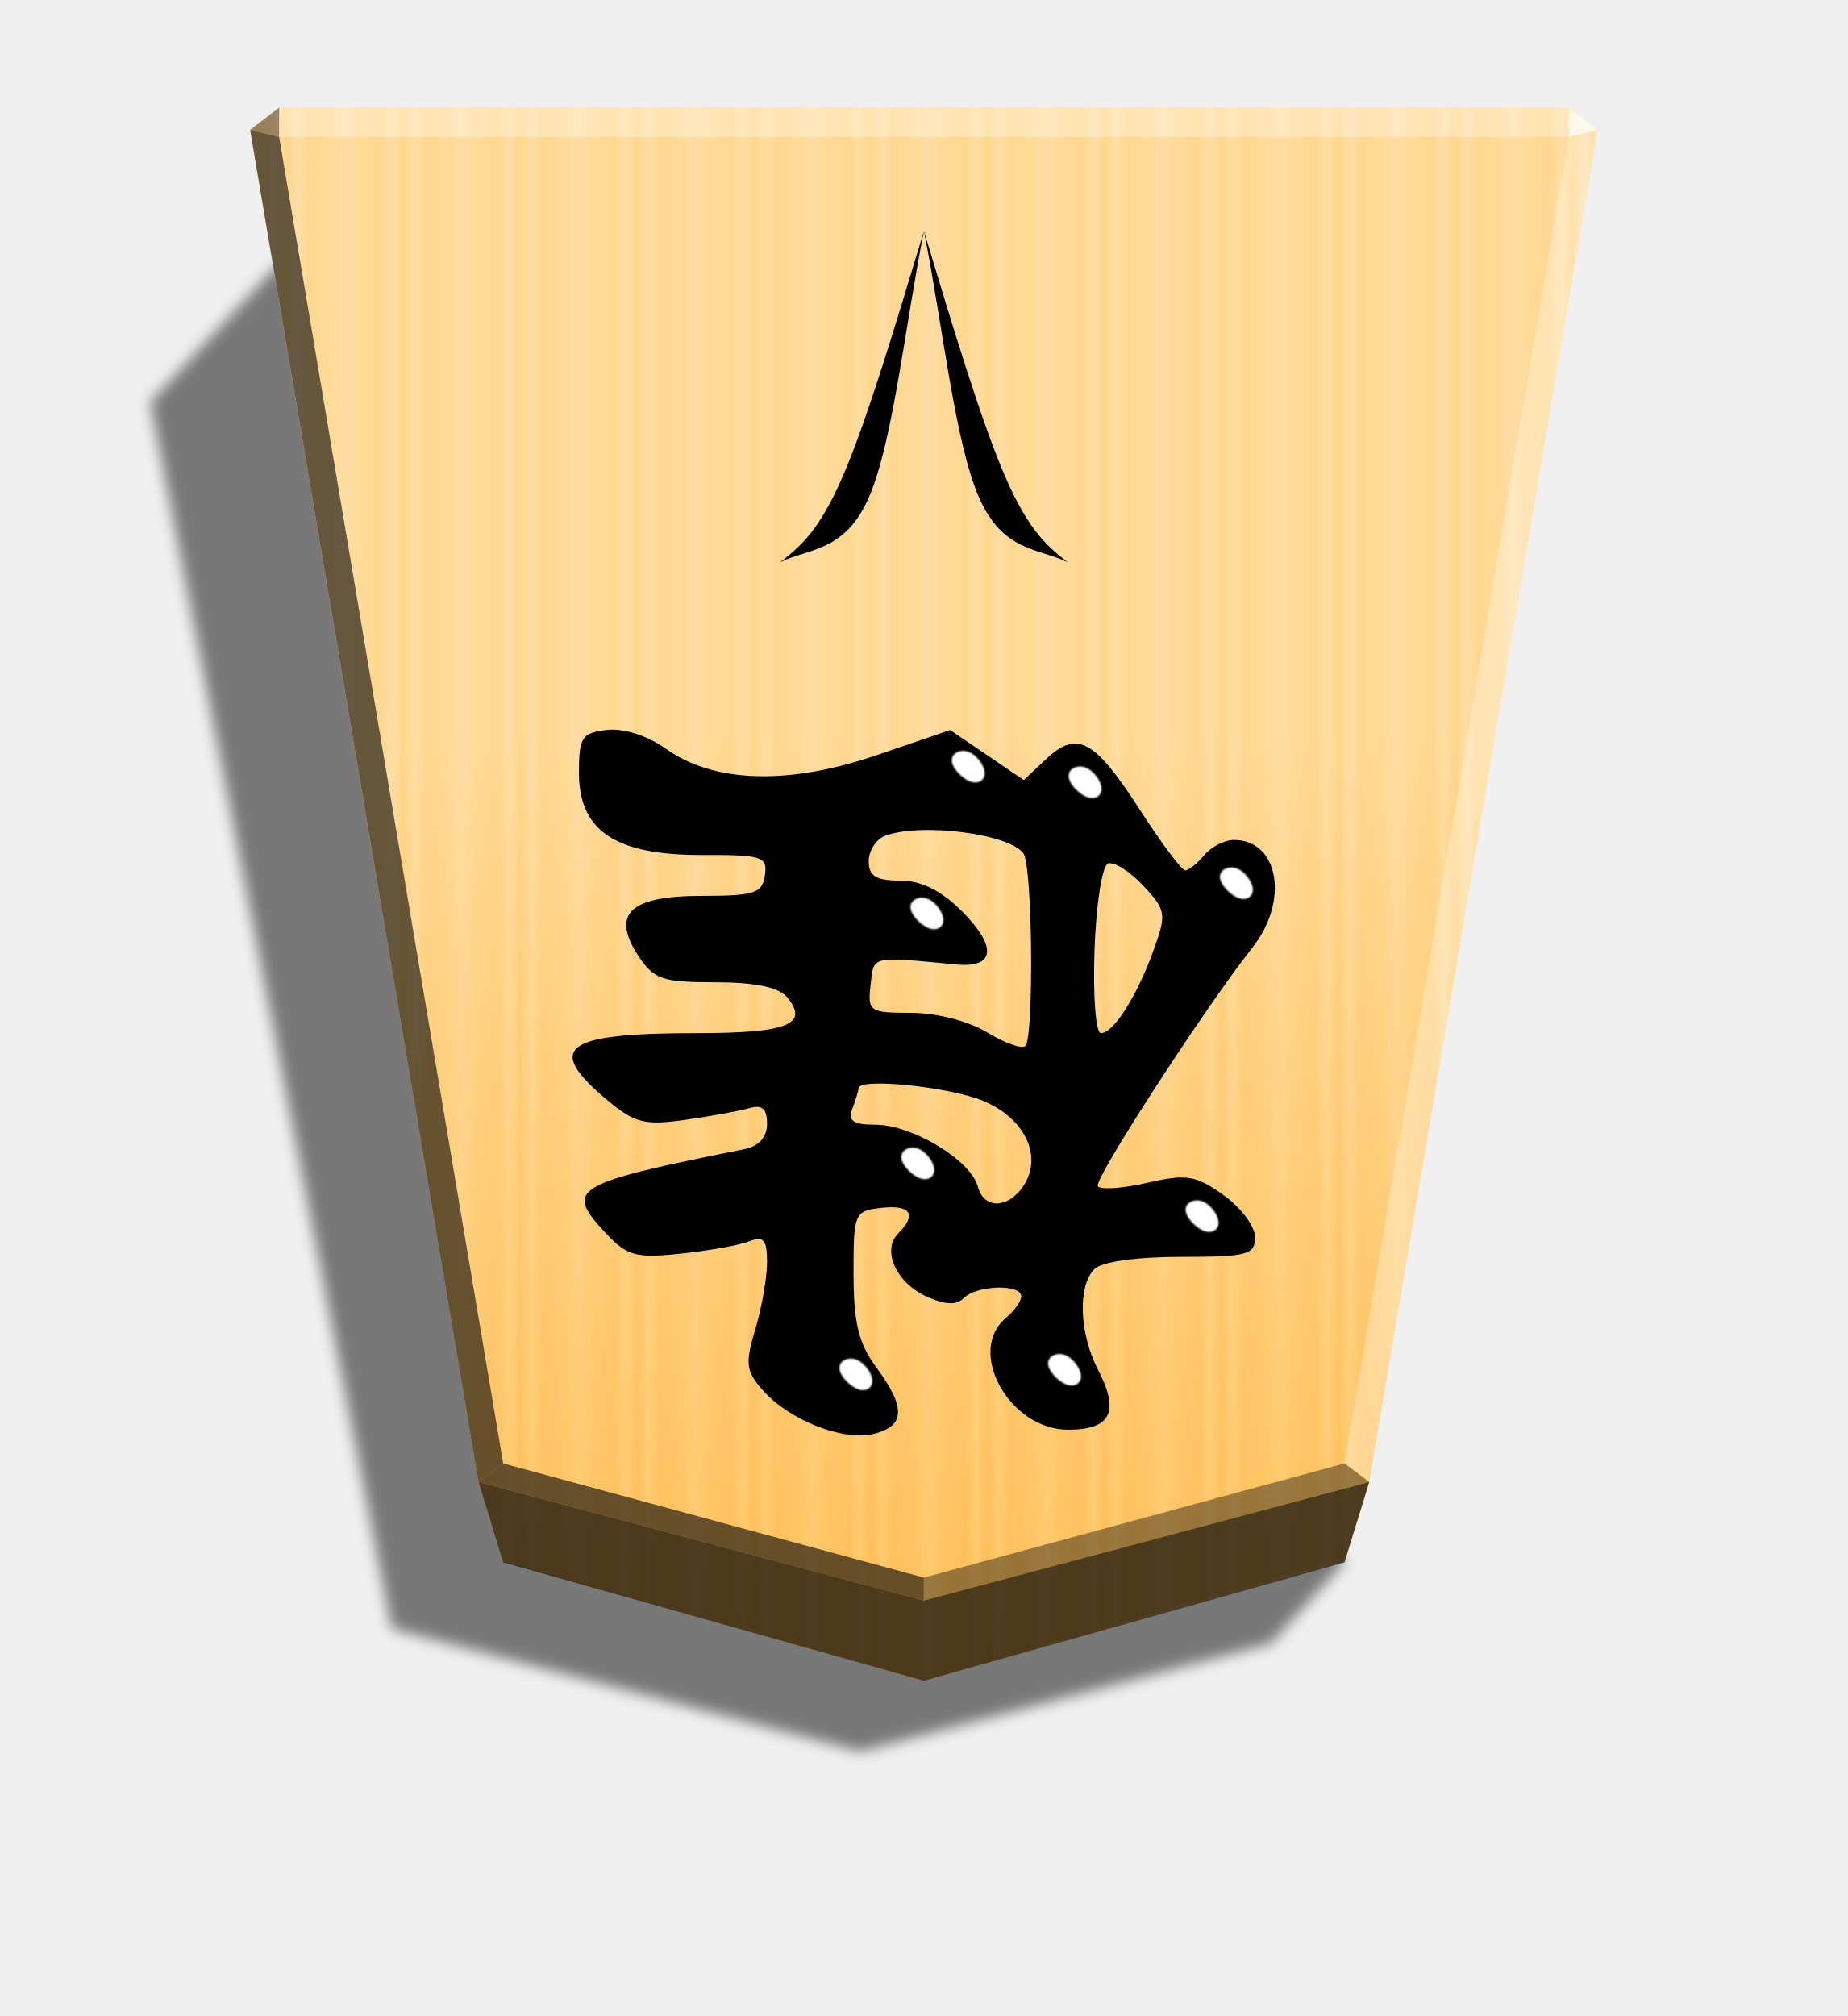
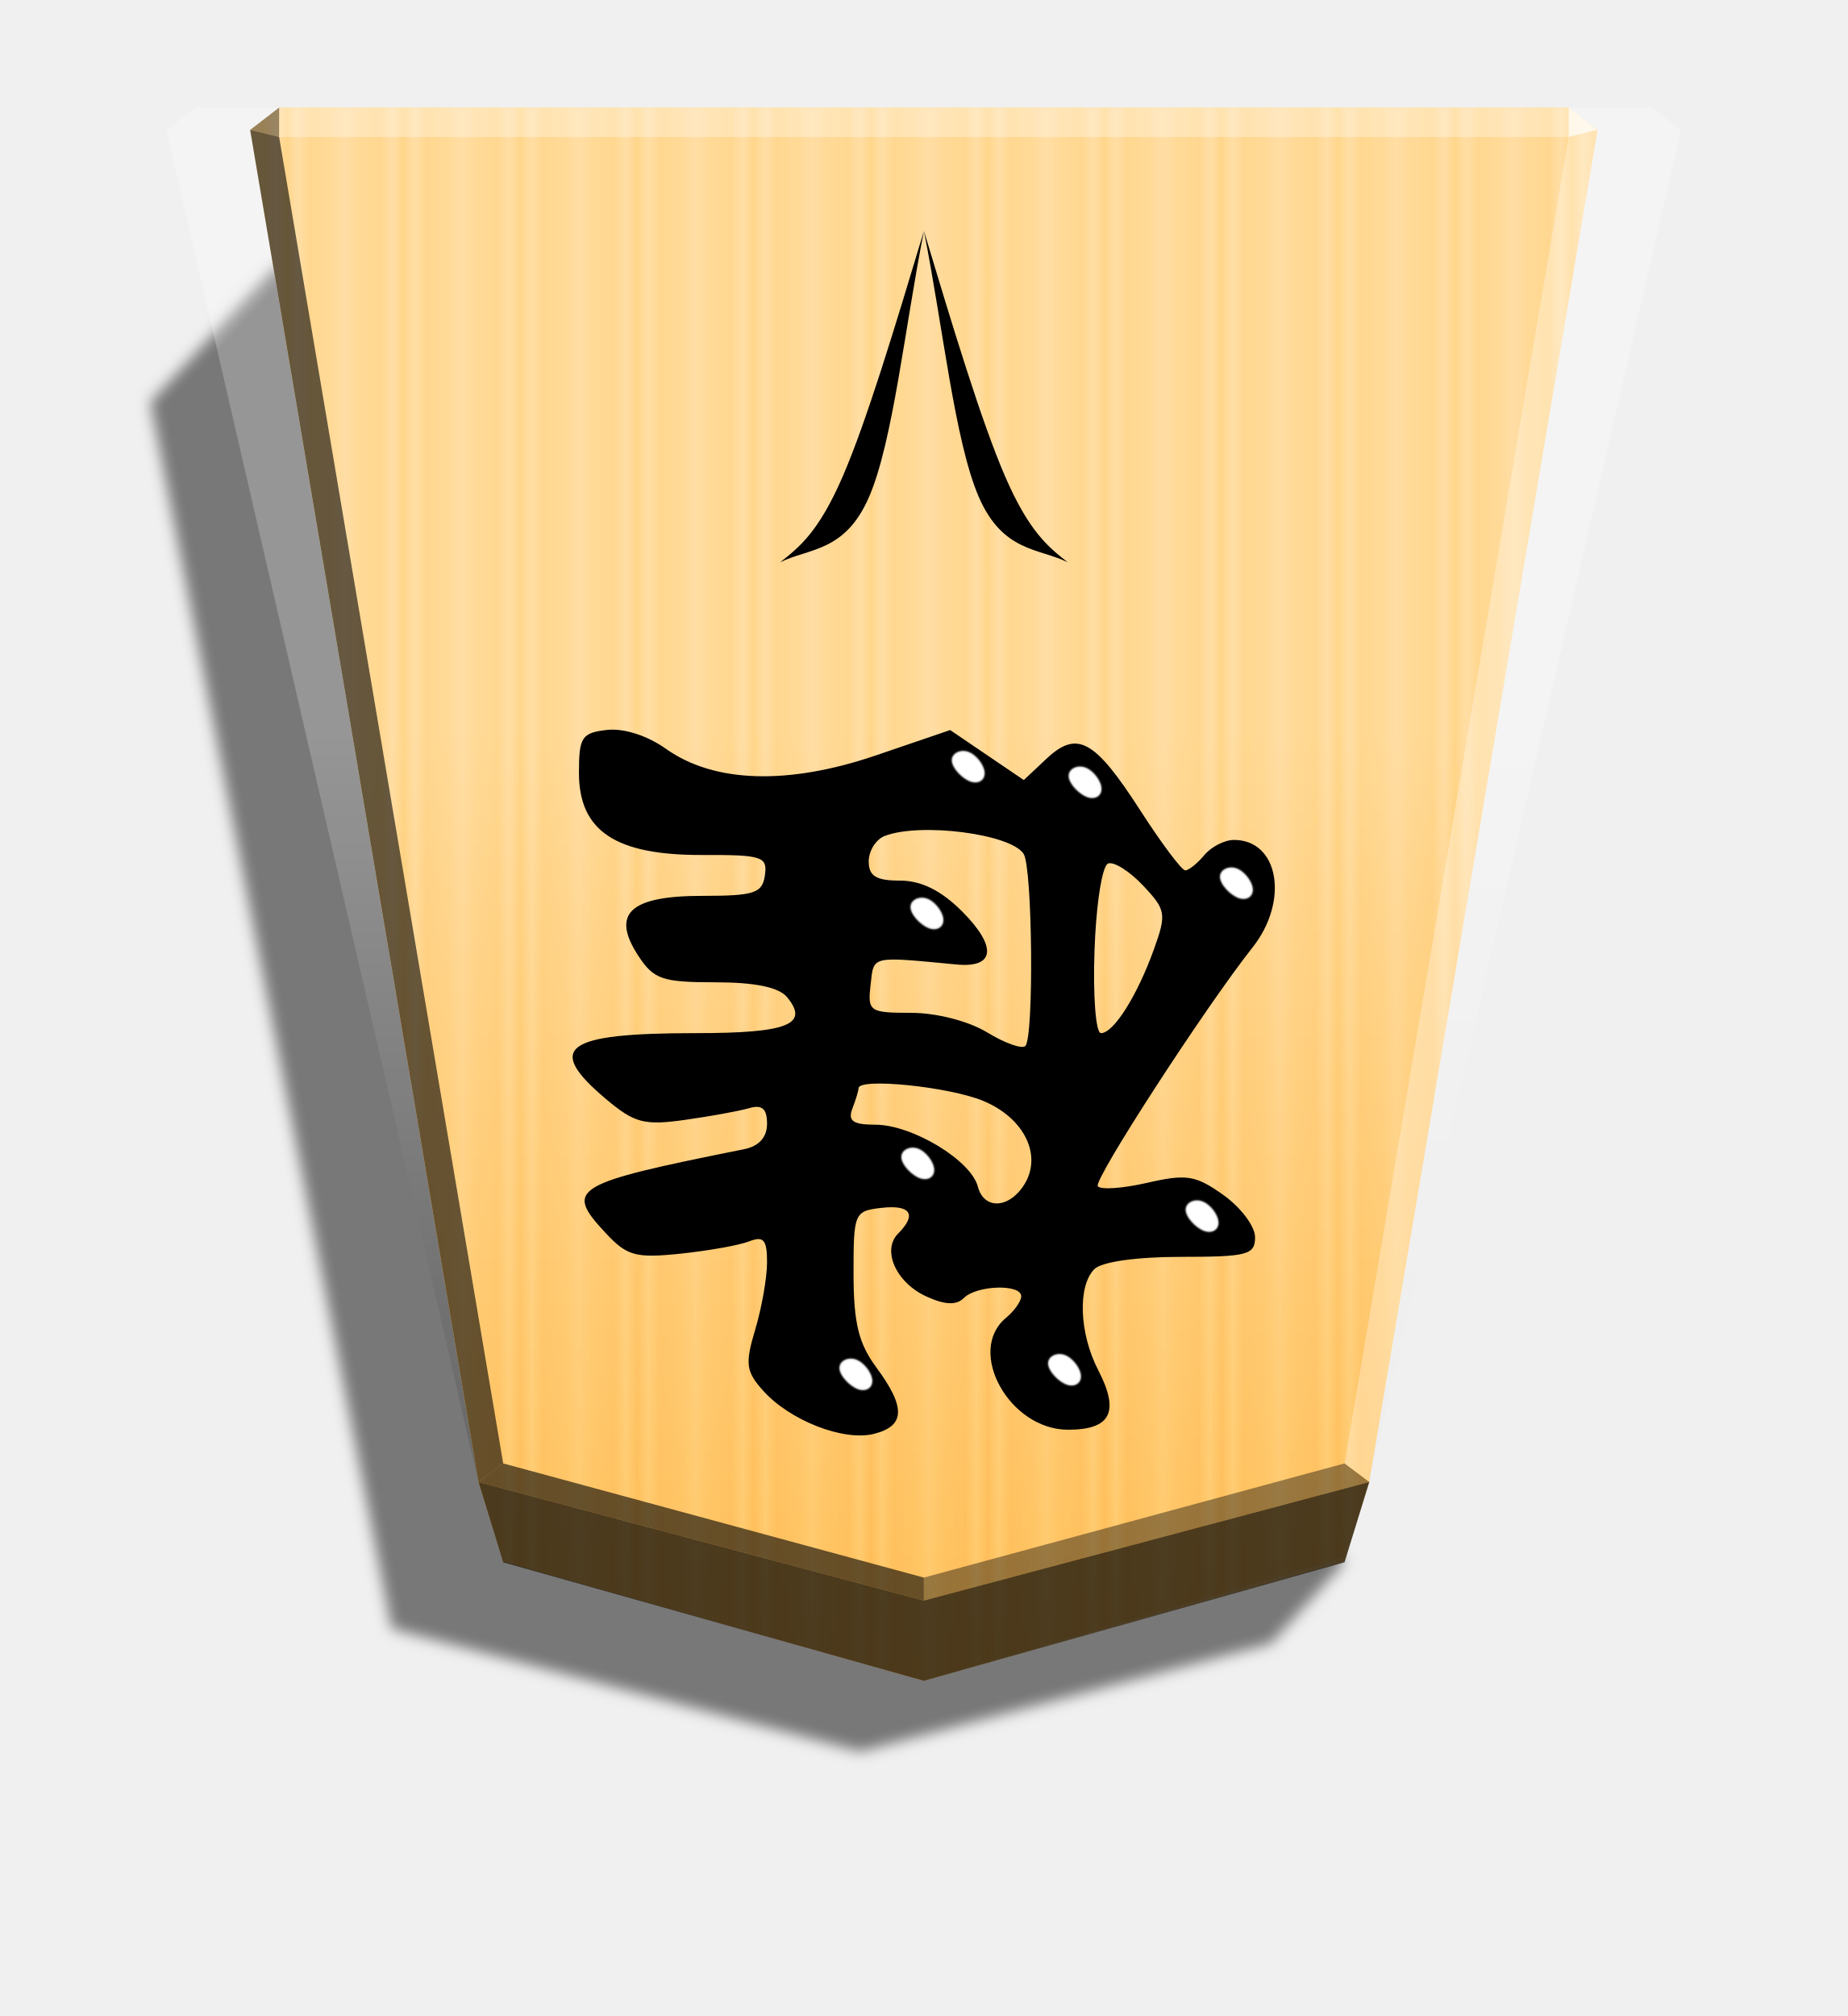
<svg xmlns="http://www.w3.org/2000/svg" xmlns:xlink="http://www.w3.org/1999/xlink" width="498.898" height="544.252" viewBox="0 0 1320 1440">
  <style>.B{filter:url(#D)}.C{color-interpolation-filters:sRGB}</style>
  <defs>
    <linearGradient id="A" x1="-1430.769" y1="-77.47" x2="-1409.955" y2="-77.47" spreadMethod="reflect" gradientUnits="userSpaceOnUse">
      <stop offset="0" stop-color="#ffd285" />
      <stop offset=".232" stop-color="#ffcd79" />
      <stop offset=".616" stop-color="#ffca73" />
      <stop offset=".808" stop-color="#ffd386" />
      <stop offset="1" stop-color="#ffc86e" />
    </linearGradient>
    <filter id="B" x="-.014" y="-.011" width="1.028" height="1.022" class="C">
      <feGaussianBlur stdDeviation="2.441" />
    </filter>
    <linearGradient id="C" x1="-905.021" y1="-376.306" x2="-904.556" y2="184.159" gradientUnits="userSpaceOnUse">
      <stop offset="0" />
      <stop offset=".602" stop-color="#fff" />
    </linearGradient>
    <filter id="D" x="-.079" y="-.083" width="1.159" height="1.166" class="C">
      <feGaussianBlur stdDeviation=".392" />
    </filter>
    <path id="E" d="M-2531.508-179.429c2.955 1.031 6.529 4.742 6.735 7.422s-2.955 4.33-5.91 3.299-5.704-4.742-5.91-7.422 2.131-4.33 5.086-3.299z" />
  </defs>
  <path style="mix-blend-mode:multiply" d="M-2655.488 204.013l26.181 28.949 146.334 38.515 166.935-43.817 86.005-436.932-45.894-49.39z" transform="matrix(-2.0051 0 0 2.0051 -4364.078 706.8231)" opacity=".5" filter="url(#B)" />
  <path d="M-1220.686-332.674l-149.881 42.384-8.809 28.459-81.338 481.636 10.349 7.986h459.359l10.348-7.986-81.338-481.636-8.809-28.459z" fill="url(#A)" transform="matrix(-2.0051 0 0 -2.0051 -1787.639 533.5419)" />
-   <path d="M-905.021-376.306l-149.881 44.065-8.809 26.778-81.338 481.636 10.349 7.986h459.359l10.349-7.986-81.338-481.636-8.809-28.601z" opacity=".25" fill="url(#C)" transform="matrix(-2.0051 0 0 -2.0051 -1154.688 446.0546)" style="mix-blend-mode:overlay" />
+   <path d="M-905.021-376.306l-149.881 44.065-8.809 26.778-111.156 481.636 10.349 7.986h518.995l10.349-7.986-111.156-481.636-8.809-28.601z" opacity=".25" fill="url(#C)" transform="matrix(-2.0051 0 0 -2.0051 -1154.688 446.0546)" style="mix-blend-mode:overlay" />
  <path d="M199.419 97.854l.043-21.064-20.75 16.013 20.707 5.052zm778.776 960.694l-17.664-13.248L660 1126.847v16.402z" opacity=".4" />
  <path d="M341.805 1058.548l17.664-13.248L660 1126.847v16.402z" opacity=".6" />
  <path d="M341.805 1058.548l17.664-13.248-160.05-947.446-20.707-5.052z" opacity=".6" />
  <g fill="#fff">
    <path d="M978.195 1058.548l-17.664-13.248 160.05-947.446 20.707-5.052z" opacity=".3" />
    <path d="M1120.582 97.854l-.043-21.064 20.75 16.013-20.707 5.052z" opacity=".8" />
    <path d="M1120.582 97.854H199.419l.043-21.064h921.077l.043 21.064z" opacity=".3" />
  </g>
  <path d="M359.468 1115.896l-17.663-57.348L660 1143.25l318.195-84.702-17.663 57.348L660 1200.598l-300.532-84.702z" opacity=".7" />
  <g transform="matrix(-1.9861 0 0 -1.9861 -4414.767 635.9745)">
    <path d="M-2577.841 48.663l-13.245-8.989-8.112 7.621c-11.076 10.406-17.345 6.974-33.737-18.469-7.652-11.878-14.946-21.61-16.208-21.628s-4.344 2.437-6.848 5.454-7.314 5.486-10.688 5.486c-16.134 0-19.925-21.935-6.684-38.671 16.98-21.461 57.163-83.421 55.669-85.839-.855-1.383-8.823-.852-17.707 1.181-14.26 3.263-17.484 2.748-27.514-4.394-6.249-4.45-11.362-11.27-11.362-15.156 0-6.337 2.752-7.065 26.697-7.065 15.888 0 28.474-1.777 31.086-4.388 6.113-6.113 5.475-23.131-1.362-36.352-7.778-15.041-4.541-21.431 10.856-21.431 21.084 0 36.759 28.248 22.323 40.229-3.017 2.504-5.486 5.997-5.486 7.762 0 4.499 16.017 4.016 20.655-.623 2.671-2.672 6.749-2.503 13.461.555 10.914 4.973 16.138 16.657 10.133 22.663-6.827 6.827-4.477 10.41 6.037 9.201 9.764-1.123 10.057-1.816 10.033-23.741-.019-17.639-1.821-25.014-8.229-33.681-10.625-14.371-10.371-21.027.908-23.858 10.941-2.746 30.303 4.834 39.921 15.628 6.111 6.859 6.451 9.58 2.743 21.958-2.328 7.771-4.233 18.639-4.233 24.153 0 8.069 1.248 9.532 6.4 7.503 3.52-1.387 14.629-3.378 24.686-4.426 16.189-1.687 19.282-.835 26.977 7.429 14.936 16.042 12.179 17.709-49.834 30.14-5.318 1.066-8.229 4.299-8.229 9.14 0 5.407 1.78 6.972 6.4 5.624 3.52-1.027 13.921-2.926 23.115-4.22 14.65-2.063 18.151-1.145 28.343 7.431 22.15 18.638 15.175 23.763-32.341 23.763-32.946 0-40.853 3.134-32.698 12.96 2.949 3.553 11.547 5.326 25.831 5.326 19.024 0 22.105 1.06 27.643 9.512 9.93 15.155 3.092 21.574-22.981 21.574-18.766 0-21.617.934-22.541 7.387-.969 6.764.934 7.381 22.577 7.314 31.215-.096 44.311 8.646 44.311 29.58 0 12.812-1.006 14.35-10.065 15.392-6.014.692-14.544-2.032-21.195-6.767-17.338-12.346-43.993-13.168-75.729-2.334l-26.531 9.057zm36.751-29.088c3.182-1.221 5.785-5.335 5.785-9.143 0-5.293-2.65-6.923-11.253-6.923-7.631 0-14.79-3.537-22.242-10.989-12.745-12.745-11.997-20.488 1.851-19.182 31.266 2.947 29.75 3.305 30.972-7.314 1.104-9.595.432-10.058-14.629-10.071-9.12-.01-20.659-2.985-27.326-7.05-6.347-3.87-12.519-6.058-13.714-4.862-3.128 3.129-2.577 64.161.625 69.104 4.647 7.174 37.102 11.355 49.931 6.432zm-75.439-41.046c.591-16.64-.437-29.877-2.322-29.877-4.541 0-13.01 13.402-19.018 30.097-4.601 12.783-4.361 14.223 3.816 22.927 4.799 5.108 10.466 8.712 12.593 8.009.353-.117.706-.573 1.052-1.328 1.784-3.895 3.378-15.738 3.879-29.829zm84.881-49.692c0-.841.999-4.133 2.22-7.314 1.704-4.442-.206-5.788-8.229-5.799-13.305-.017-34.422-12.77-36.912-22.29-2.18-8.335-11.202-7.951-16.655.709-6.638 10.542-.05 24.009 14.743 30.145 12.316 5.108 44.832 8.407 44.832 4.549z" />
    <g fill="#fff">
      <use xlink:href="#E" class="B" />
      <use xlink:href="#E" x="-75.049" y="1.65" class="B" />
      <use xlink:href="#E" x="-124.531" y="56.905" class="B" />
      <use xlink:href="#E" x="-136.876" y="176.643" class="B" />
      <use xlink:href="#E" x="-82.446" y="212.93" class="B" />
      <use xlink:href="#E" x="-22.267" y="75.873" class="B" />
      <use xlink:href="#E" x="-25.566" y="165.766" class="B" />
      <use xlink:href="#E" x="-40.411" y="218.547" class="B" />
    </g>
  </g>
  <g transform="matrix(-1.6024 0 0 -1.6024 -1282.76 324.6069)">
    <path d="M-1212.432 99.634c-8.503-42.888-13.794-93.984-24.473-118.599s-26.746-22.747-39.602-29.088c8.573 6.76 17.145 13.52 27.825 38.135s23.465 67.084 36.25 109.553z" />
    <path d="M-1212.432 99.634c8.503-42.888 13.794-93.984 24.473-118.599s26.746-22.747 39.602-29.088c-8.573 6.76-17.145 13.52-27.825 38.135s-23.465 67.084-36.25 109.553z" />
  </g>
</svg>
